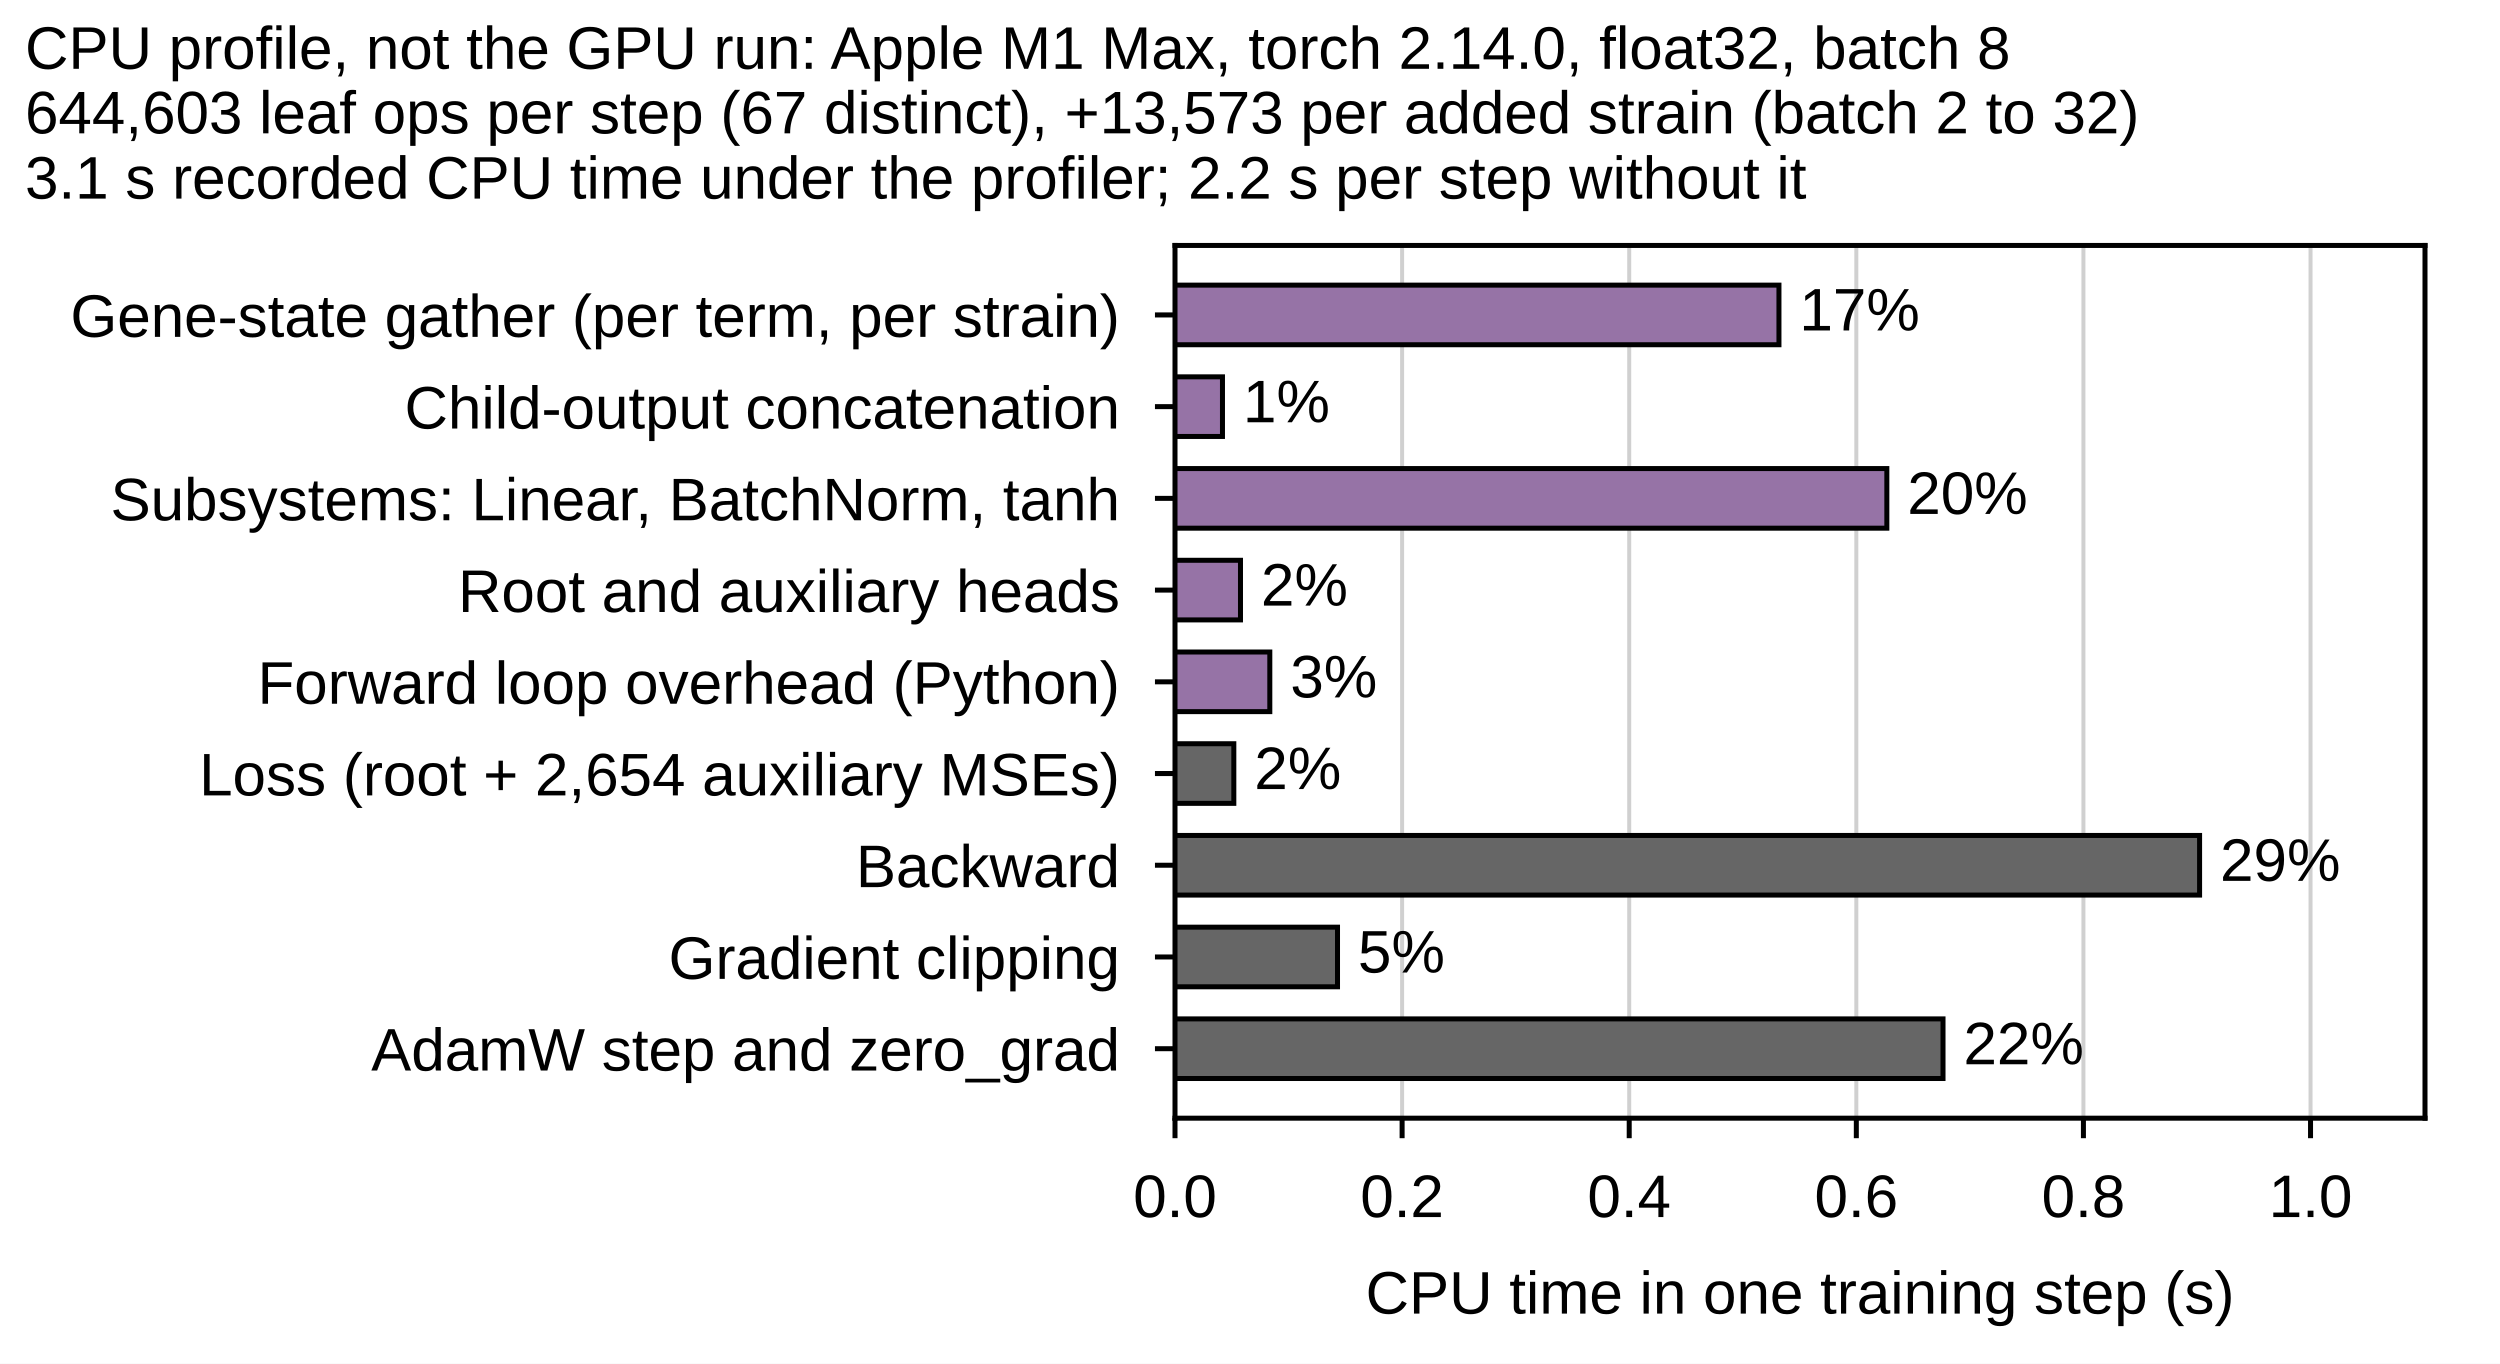
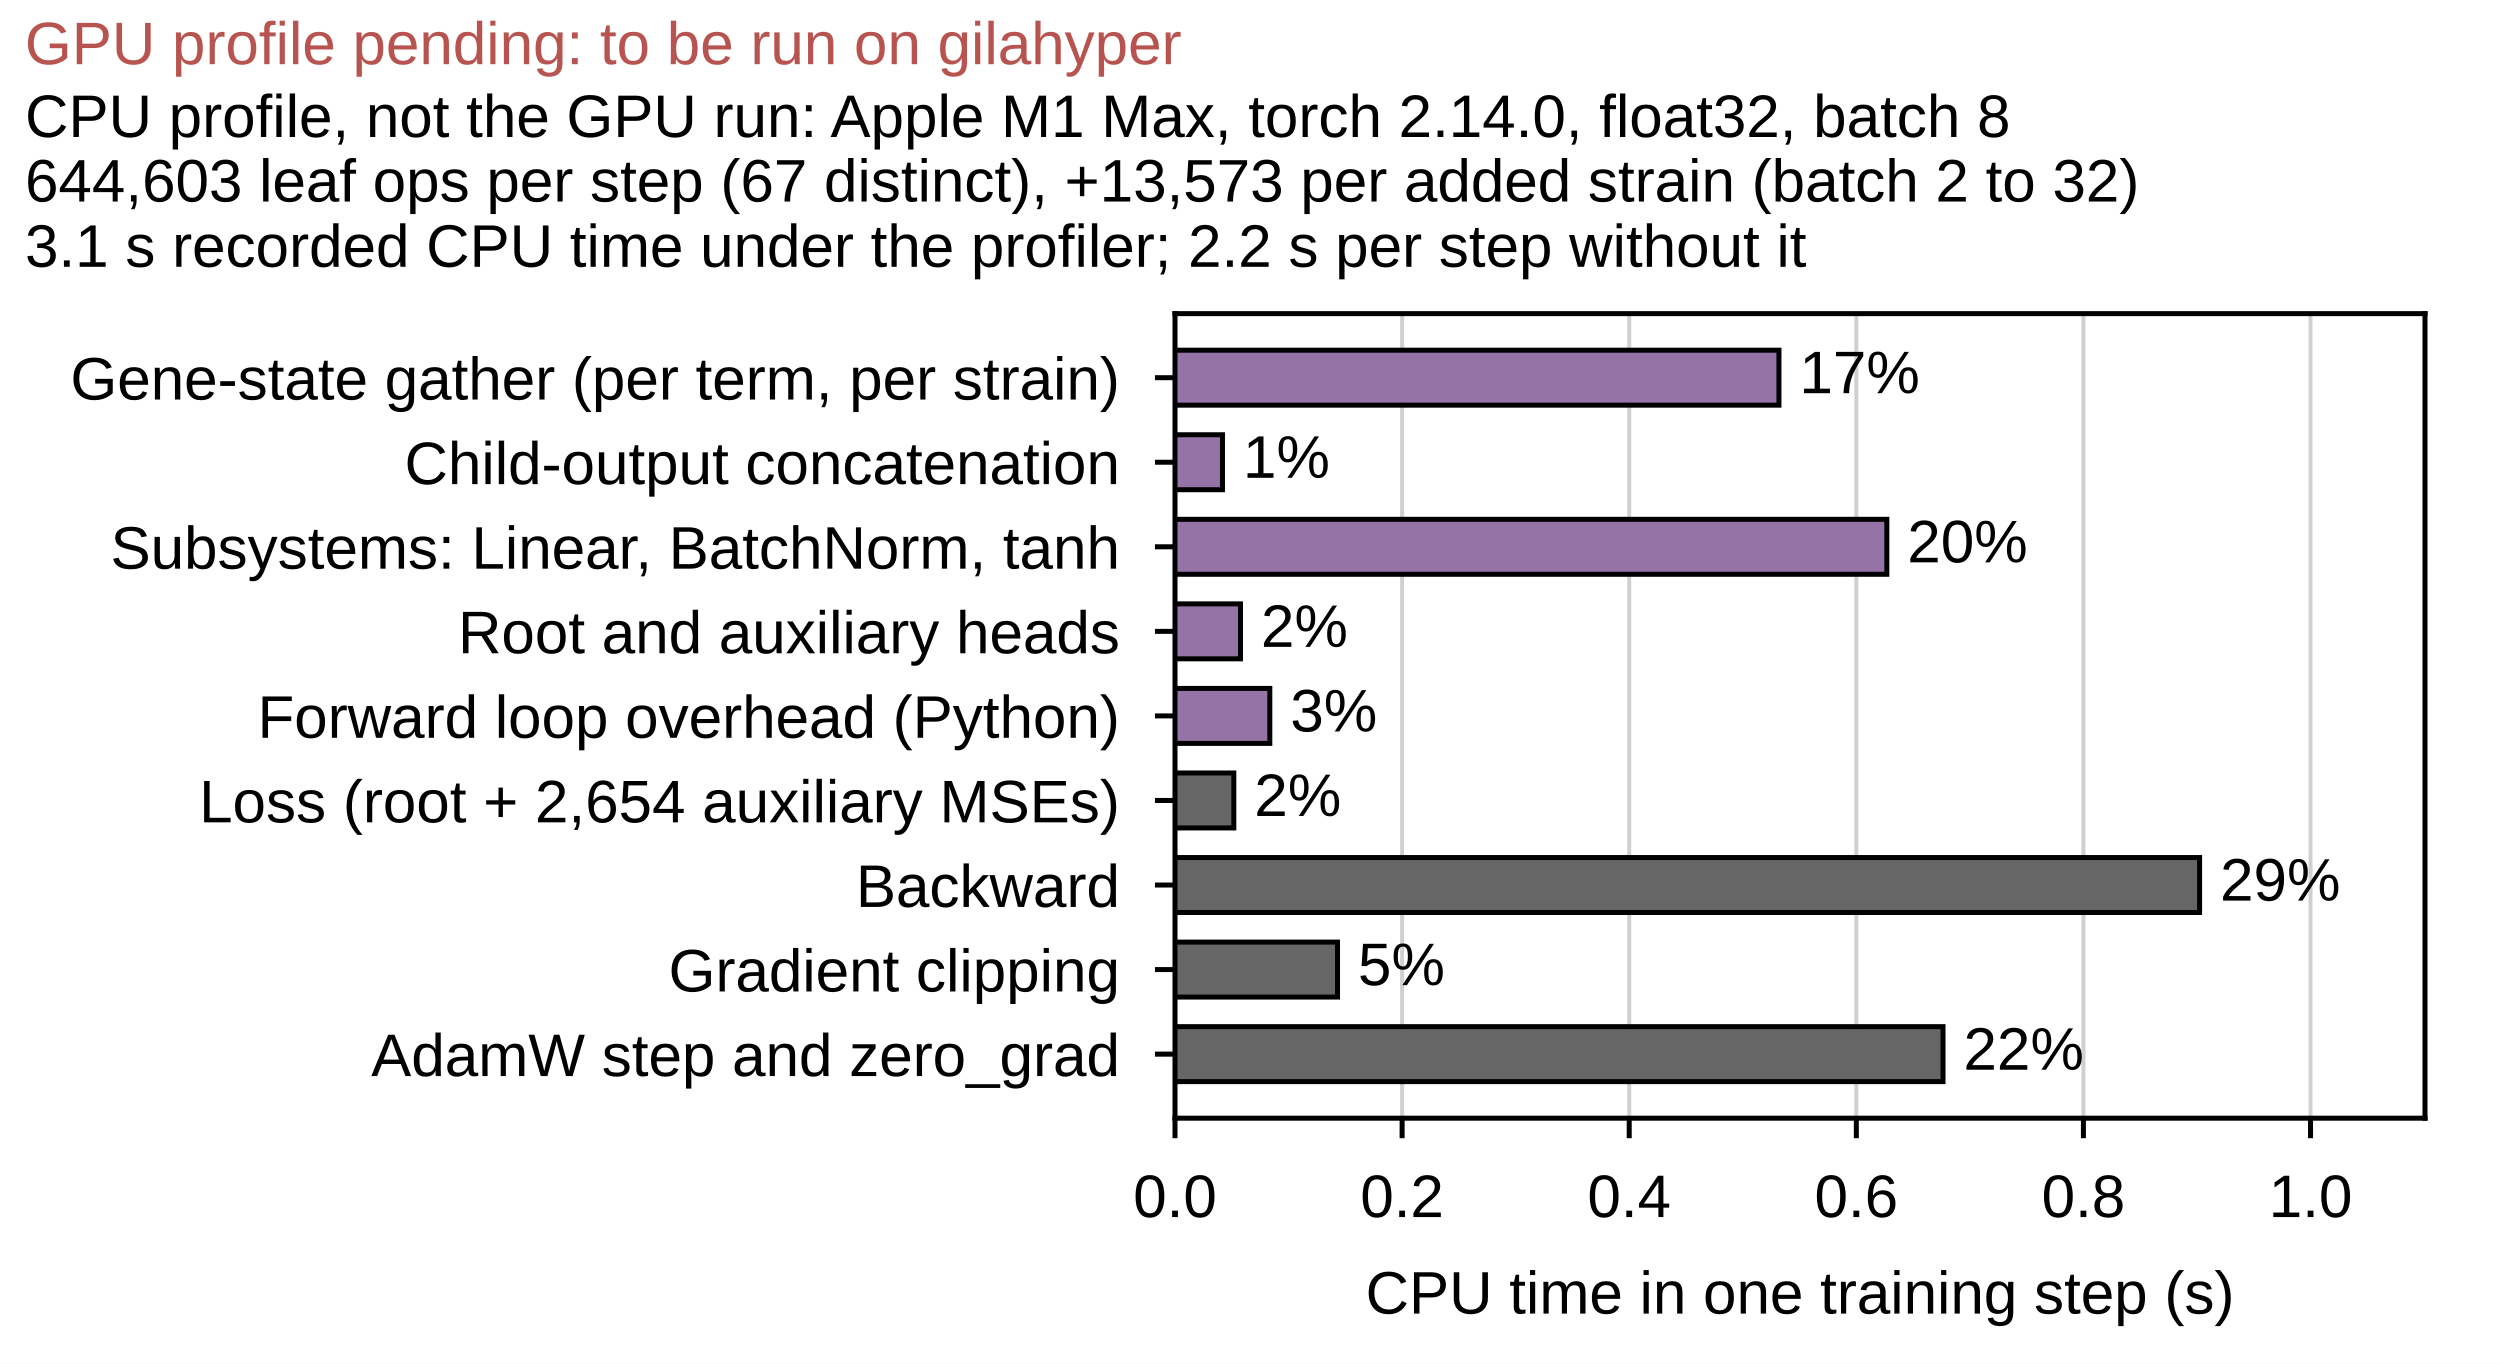
<svg xmlns="http://www.w3.org/2000/svg" xmlns:xlink="http://www.w3.org/1999/xlink" width="346.457" height="188.976" viewBox="0 0 346.457 188.976" version="1.1">
  <g transform="scale(1.388889)">
    <defs>
      <style type="text/css">*{stroke-linejoin: round; stroke-linecap: butt}</style>
    </defs>
    <g id="figure_1">
      <g id="patch_1">
        <path d="M 0 136.063  L 249.449 136.063  L 249.449 0  L 0 0  z " style="fill: #ffffff" />
      </g>
      <g id="axes_1">
        <g id="patch_2">
-           <path d="M 117.241 111.572  L 241.965 111.572  L 241.965 24.491  L 117.241 24.491  z " style="fill: #ffffff" />
+           <path d="M 117.241 111.572  L 241.965 111.572  L 241.965 31.294  L 117.241 31.294  z " style="fill: #ffffff" />
        </g>
        <g id="matplotlib.axis_1">
          <g id="xtick_1">
            <g id="line2d_1">
-               <path d="M 117.241 111.572  L 117.241 24.491  " clip-path="url(#p7284a3e231)" style="fill: none; stroke: #d0d0d0; stroke-width: 0.4; stroke-linecap: square" />
+               <path d="M 117.241 111.572  L 117.241 31.294  " clip-path="url(#pf739039dd8)" style="fill: none; stroke: #d0d0d0; stroke-width: 0.4; stroke-linecap: square" />
            </g>
            <g id="line2d_2">
              <defs>
                <path id="m9c88abc6b8" d="M 0 0  L 0 2  " style="stroke: #000000; stroke-width: 0.5" />
              </defs>
              <g>
                <use xlink:href="#m9c88abc6b8" x="117.241" y="111.572" style="stroke: #000000; stroke-width: 0.5" />
              </g>
            </g>
            <g id="text_1">
              <text style="font-size: 6px; font-family: 'Arial', 'Helvetica', 'DejaVu Sans', sans-serif; text-anchor: middle" x="117.241" y="121.44" transform="rotate(-0 117.2409 121.4398)">0.0</text>
            </g>
          </g>
          <g id="xtick_2">
            <g id="line2d_3">
-               <path d="M 139.902 111.572  L 139.902 24.491  " clip-path="url(#p7284a3e231)" style="fill: none; stroke: #d0d0d0; stroke-width: 0.4; stroke-linecap: square" />
+               <path d="M 139.902 111.572  L 139.902 31.294  " clip-path="url(#pf739039dd8)" style="fill: none; stroke: #d0d0d0; stroke-width: 0.4; stroke-linecap: square" />
            </g>
            <g id="line2d_4">
              <g>
                <use xlink:href="#m9c88abc6b8" x="139.902" y="111.572" style="stroke: #000000; stroke-width: 0.5" />
              </g>
            </g>
            <g id="text_2">
              <text style="font-size: 6px; font-family: 'Arial', 'Helvetica', 'DejaVu Sans', sans-serif; text-anchor: middle" x="139.902" y="121.44" transform="rotate(-0 139.9015 121.4398)">0.2</text>
            </g>
          </g>
          <g id="xtick_3">
            <g id="line2d_5">
-               <path d="M 162.562 111.572  L 162.562 24.491  " clip-path="url(#p7284a3e231)" style="fill: none; stroke: #d0d0d0; stroke-width: 0.4; stroke-linecap: square" />
+               <path d="M 162.562 111.572  L 162.562 31.294  " clip-path="url(#pf739039dd8)" style="fill: none; stroke: #d0d0d0; stroke-width: 0.4; stroke-linecap: square" />
            </g>
            <g id="line2d_6">
              <g>
                <use xlink:href="#m9c88abc6b8" x="162.562" y="111.572" style="stroke: #000000; stroke-width: 0.5" />
              </g>
            </g>
            <g id="text_3">
              <text style="font-size: 6px; font-family: 'Arial', 'Helvetica', 'DejaVu Sans', sans-serif; text-anchor: middle" x="162.562" y="121.44" transform="rotate(-0 162.5621 121.4398)">0.4</text>
            </g>
          </g>
          <g id="xtick_4">
            <g id="line2d_7">
-               <path d="M 185.223 111.572  L 185.223 24.491  " clip-path="url(#p7284a3e231)" style="fill: none; stroke: #d0d0d0; stroke-width: 0.4; stroke-linecap: square" />
+               <path d="M 185.223 111.572  L 185.223 31.294  " clip-path="url(#pf739039dd8)" style="fill: none; stroke: #d0d0d0; stroke-width: 0.4; stroke-linecap: square" />
            </g>
            <g id="line2d_8">
              <g>
                <use xlink:href="#m9c88abc6b8" x="185.223" y="111.572" style="stroke: #000000; stroke-width: 0.5" />
              </g>
            </g>
            <g id="text_4">
              <text style="font-size: 6px; font-family: 'Arial', 'Helvetica', 'DejaVu Sans', sans-serif; text-anchor: middle" x="185.223" y="121.44" transform="rotate(-0 185.2227 121.4398)">0.6</text>
            </g>
          </g>
          <g id="xtick_5">
            <g id="line2d_9">
-               <path d="M 207.883 111.572  L 207.883 24.491  " clip-path="url(#p7284a3e231)" style="fill: none; stroke: #d0d0d0; stroke-width: 0.4; stroke-linecap: square" />
+               <path d="M 207.883 111.572  L 207.883 31.294  " clip-path="url(#pf739039dd8)" style="fill: none; stroke: #d0d0d0; stroke-width: 0.4; stroke-linecap: square" />
            </g>
            <g id="line2d_10">
              <g>
                <use xlink:href="#m9c88abc6b8" x="207.883" y="111.572" style="stroke: #000000; stroke-width: 0.5" />
              </g>
            </g>
            <g id="text_5">
              <text style="font-size: 6px; font-family: 'Arial', 'Helvetica', 'DejaVu Sans', sans-serif; text-anchor: middle" x="207.883" y="121.44" transform="rotate(-0 207.8832 121.4398)">0.8</text>
            </g>
          </g>
          <g id="xtick_6">
            <g id="line2d_11">
-               <path d="M 230.544 111.572  L 230.544 24.491  " clip-path="url(#p7284a3e231)" style="fill: none; stroke: #d0d0d0; stroke-width: 0.4; stroke-linecap: square" />
+               <path d="M 230.544 111.572  L 230.544 31.294  " clip-path="url(#pf739039dd8)" style="fill: none; stroke: #d0d0d0; stroke-width: 0.4; stroke-linecap: square" />
            </g>
            <g id="line2d_12">
              <g>
                <use xlink:href="#m9c88abc6b8" x="230.544" y="111.572" style="stroke: #000000; stroke-width: 0.5" />
              </g>
            </g>
            <g id="text_6">
              <text style="font-size: 6px; font-family: 'Arial', 'Helvetica', 'DejaVu Sans', sans-serif; text-anchor: middle" x="230.544" y="121.44" transform="rotate(-0 230.5438 121.4398)">1.0</text>
            </g>
          </g>
          <g id="text_7">
            <text style="font-size: 6px; font-family: 'Arial', 'Helvetica', 'DejaVu Sans', sans-serif; text-anchor: middle" x="179.603" y="131.071" transform="rotate(-0 179.6031 131.0707)">CPU time in one training step (s)</text>
          </g>
        </g>
        <g id="matplotlib.axis_2">
          <g id="ytick_1">
            <g id="line2d_13">
              <defs>
                <path id="m68dd30c87d" d="M 0 0  L -2 0  " style="stroke: #000000; stroke-width: 0.5" />
              </defs>
              <g>
-                 <use xlink:href="#m68dd30c87d" x="117.241" y="31.424" style="stroke: #000000; stroke-width: 0.5" />
+                 <use xlink:href="#m68dd30c87d" x="117.241" y="37.685" style="stroke: #000000; stroke-width: 0.5" />
              </g>
            </g>
            <g id="text_8">
-               <text style="font-size: 6px; font-family: 'Arial', 'Helvetica', 'DejaVu Sans', sans-serif; text-anchor: end" x="111.741" y="33.608" transform="rotate(-0 111.7409 33.60798)">Gene-state gather (per term, per strain)</text>
+               <text style="font-size: 6px; font-family: 'Arial', 'Helvetica', 'DejaVu Sans', sans-serif; text-anchor: end" x="111.741" y="39.87" transform="rotate(-0 111.7409 39.86953)">Gene-state gather (per term, per strain)</text>
            </g>
          </g>
          <g id="ytick_2">
            <g id="line2d_14">
              <g>
-                 <use xlink:href="#m68dd30c87d" x="117.241" y="40.576" style="stroke: #000000; stroke-width: 0.5" />
+                 <use xlink:href="#m68dd30c87d" x="117.241" y="46.122" style="stroke: #000000; stroke-width: 0.5" />
              </g>
            </g>
            <g id="text_9">
-               <text style="font-size: 6px; font-family: 'Arial', 'Helvetica', 'DejaVu Sans', sans-serif; text-anchor: end" x="111.741" y="42.76" transform="rotate(-0 111.7409 42.75988)">Child-output concatenation</text>
+               <text style="font-size: 6px; font-family: 'Arial', 'Helvetica', 'DejaVu Sans', sans-serif; text-anchor: end" x="111.741" y="48.306" transform="rotate(-0 111.7409 48.30643)">Child-output concatenation</text>
            </g>
          </g>
          <g id="ytick_3">
            <g id="line2d_15">
              <g>
-                 <use xlink:href="#m68dd30c87d" x="117.241" y="49.728" style="stroke: #000000; stroke-width: 0.5" />
+                 <use xlink:href="#m68dd30c87d" x="117.241" y="54.559" style="stroke: #000000; stroke-width: 0.5" />
              </g>
            </g>
            <g id="text_10">
-               <text style="font-size: 6px; font-family: 'Arial', 'Helvetica', 'DejaVu Sans', sans-serif; text-anchor: end" x="111.741" y="51.912" transform="rotate(-0 111.7409 51.91178)">Subsystems: Linear, BatchNorm, tanh</text>
+               <text style="font-size: 6px; font-family: 'Arial', 'Helvetica', 'DejaVu Sans', sans-serif; text-anchor: end" x="111.741" y="56.743" transform="rotate(-0 111.7409 56.74334)">Subsystems: Linear, BatchNorm, tanh</text>
            </g>
          </g>
          <g id="ytick_4">
            <g id="line2d_16">
              <g>
-                 <use xlink:href="#m68dd30c87d" x="117.241" y="58.88" style="stroke: #000000; stroke-width: 0.5" />
+                 <use xlink:href="#m68dd30c87d" x="117.241" y="62.996" style="stroke: #000000; stroke-width: 0.5" />
              </g>
            </g>
            <g id="text_11">
-               <text style="font-size: 6px; font-family: 'Arial', 'Helvetica', 'DejaVu Sans', sans-serif; text-anchor: end" x="111.741" y="61.064" transform="rotate(-0 111.7409 61.06368)">Root and auxiliary heads</text>
+               <text style="font-size: 6px; font-family: 'Arial', 'Helvetica', 'DejaVu Sans', sans-serif; text-anchor: end" x="111.741" y="65.18" transform="rotate(-0 111.7409 65.18025)">Root and auxiliary heads</text>
            </g>
          </g>
          <g id="ytick_5">
            <g id="line2d_17">
              <g>
-                 <use xlink:href="#m68dd30c87d" x="117.241" y="68.031" style="stroke: #000000; stroke-width: 0.5" />
+                 <use xlink:href="#m68dd30c87d" x="117.241" y="71.433" style="stroke: #000000; stroke-width: 0.5" />
              </g>
            </g>
            <g id="text_12">
-               <text style="font-size: 6px; font-family: 'Arial', 'Helvetica', 'DejaVu Sans', sans-serif; text-anchor: end" x="111.741" y="70.216" transform="rotate(-0 111.7409 70.21558)">Forward loop overhead (Python)</text>
+               <text style="font-size: 6px; font-family: 'Arial', 'Helvetica', 'DejaVu Sans', sans-serif; text-anchor: end" x="111.741" y="73.617" transform="rotate(-0 111.7409 73.61715)">Forward loop overhead (Python)</text>
            </g>
          </g>
          <g id="ytick_6">
            <g id="line2d_18">
              <g>
-                 <use xlink:href="#m68dd30c87d" x="117.241" y="77.183" style="stroke: #000000; stroke-width: 0.5" />
+                 <use xlink:href="#m68dd30c87d" x="117.241" y="79.87" style="stroke: #000000; stroke-width: 0.5" />
              </g>
            </g>
            <g id="text_13">
-               <text style="font-size: 6px; font-family: 'Arial', 'Helvetica', 'DejaVu Sans', sans-serif; text-anchor: end" x="111.741" y="79.367" transform="rotate(-0 111.7409 79.36748)">Loss (root + 2,654 auxiliary MSEs)</text>
+               <text style="font-size: 6px; font-family: 'Arial', 'Helvetica', 'DejaVu Sans', sans-serif; text-anchor: end" x="111.741" y="82.054" transform="rotate(-0 111.7409 82.05406)">Loss (root + 2,654 auxiliary MSEs)</text>
            </g>
          </g>
          <g id="ytick_7">
            <g id="line2d_19">
              <g>
-                 <use xlink:href="#m68dd30c87d" x="117.241" y="86.335" style="stroke: #000000; stroke-width: 0.5" />
+                 <use xlink:href="#m68dd30c87d" x="117.241" y="88.307" style="stroke: #000000; stroke-width: 0.5" />
              </g>
            </g>
            <g id="text_14">
-               <text style="font-size: 6px; font-family: 'Arial', 'Helvetica', 'DejaVu Sans', sans-serif; text-anchor: end" x="111.741" y="88.519" transform="rotate(-0 111.7409 88.51937)">Backward</text>
+               <text style="font-size: 6px; font-family: 'Arial', 'Helvetica', 'DejaVu Sans', sans-serif; text-anchor: end" x="111.741" y="90.491" transform="rotate(-0 111.7409 90.49097)">Backward</text>
            </g>
          </g>
          <g id="ytick_8">
            <g id="line2d_20">
              <g>
-                 <use xlink:href="#m68dd30c87d" x="117.241" y="95.487" style="stroke: #000000; stroke-width: 0.5" />
+                 <use xlink:href="#m68dd30c87d" x="117.241" y="96.744" style="stroke: #000000; stroke-width: 0.5" />
              </g>
            </g>
            <g id="text_15">
-               <text style="font-size: 6px; font-family: 'Arial', 'Helvetica', 'DejaVu Sans', sans-serif; text-anchor: end" x="111.741" y="97.671" transform="rotate(-0 111.7409 97.67127)">Gradient clipping</text>
+               <text style="font-size: 6px; font-family: 'Arial', 'Helvetica', 'DejaVu Sans', sans-serif; text-anchor: end" x="111.741" y="98.928" transform="rotate(-0 111.7409 98.92787)">Gradient clipping</text>
            </g>
          </g>
          <g id="ytick_9">
            <g id="line2d_21">
              <g>
-                 <use xlink:href="#m68dd30c87d" x="117.241" y="104.639" style="stroke: #000000; stroke-width: 0.5" />
+                 <use xlink:href="#m68dd30c87d" x="117.241" y="105.181" style="stroke: #000000; stroke-width: 0.5" />
              </g>
            </g>
            <g id="text_16">
-               <text style="font-size: 6px; font-family: 'Arial', 'Helvetica', 'DejaVu Sans', sans-serif; text-anchor: end" x="111.741" y="106.823" transform="rotate(-0 111.7409 106.8232)">AdamW step and zero_grad</text>
+               <text style="font-size: 6px; font-family: 'Arial', 'Helvetica', 'DejaVu Sans', sans-serif; text-anchor: end" x="111.741" y="107.365" transform="rotate(-0 111.7409 107.3648)">AdamW step and zero_grad</text>
            </g>
          </g>
        </g>
        <g id="patch_3">
-           <path d="M 117.241 111.572  L 117.241 24.491  " style="fill: none; stroke: #000000; stroke-width: 0.5; stroke-linejoin: miter; stroke-linecap: square" />
+           <path d="M 117.241 111.572  L 117.241 31.294  " style="fill: none; stroke: #000000; stroke-width: 0.5; stroke-linejoin: miter; stroke-linecap: square" />
        </g>
        <g id="patch_4">
-           <path d="M 241.965 111.572  L 241.965 24.491  " style="fill: none; stroke: #000000; stroke-width: 0.5; stroke-linejoin: miter; stroke-linecap: square" />
+           <path d="M 241.965 111.572  L 241.965 31.294  " style="fill: none; stroke: #000000; stroke-width: 0.5; stroke-linejoin: miter; stroke-linecap: square" />
        </g>
        <g id="patch_5">
          <path d="M 117.241 111.572  L 241.965 111.572  " style="fill: none; stroke: #000000; stroke-width: 0.5; stroke-linejoin: miter; stroke-linecap: square" />
        </g>
        <g id="patch_6">
-           <path d="M 117.241 24.491  L 241.965 24.491  " style="fill: none; stroke: #000000; stroke-width: 0.5; stroke-linejoin: miter; stroke-linecap: square" />
+           <path d="M 117.241 31.294  L 241.965 31.294  " style="fill: none; stroke: #000000; stroke-width: 0.5; stroke-linejoin: miter; stroke-linecap: square" />
        </g>
        <g id="patch_7">
-           <path d="M 117.241 34.398  L 177.503 34.398  L 177.503 28.45  L 117.241 28.45  z " clip-path="url(#p7284a3e231)" style="fill: #9673a6; stroke: #000000; stroke-width: 0.5; stroke-linejoin: miter" />
+           <path d="M 117.241 40.427  L 177.503 40.427  L 177.503 34.943  L 117.241 34.943  z " clip-path="url(#pf739039dd8)" style="fill: #9673a6; stroke: #000000; stroke-width: 0.5; stroke-linejoin: miter" />
        </g>
        <g id="patch_8">
-           <path d="M 117.241 43.55  L 121.978 43.55  L 121.978 37.601  L 117.241 37.601  z " clip-path="url(#p7284a3e231)" style="fill: #9673a6; stroke: #000000; stroke-width: 0.5; stroke-linejoin: miter" />
+           <path d="M 117.241 48.864  L 121.978 48.864  L 121.978 43.38  L 117.241 43.38  z " clip-path="url(#pf739039dd8)" style="fill: #9673a6; stroke: #000000; stroke-width: 0.5; stroke-linejoin: miter" />
        </g>
        <g id="patch_9">
-           <path d="M 117.241 52.702  L 188.268 52.702  L 188.268 46.753  L 117.241 46.753  z " clip-path="url(#p7284a3e231)" style="fill: #9673a6; stroke: #000000; stroke-width: 0.5; stroke-linejoin: miter" />
+           <path d="M 117.241 57.301  L 188.268 57.301  L 188.268 51.817  L 117.241 51.817  z " clip-path="url(#pf739039dd8)" style="fill: #9673a6; stroke: #000000; stroke-width: 0.5; stroke-linejoin: miter" />
        </g>
        <g id="patch_10">
-           <path d="M 117.241 61.854  L 123.775 61.854  L 123.775 55.905  L 117.241 55.905  z " clip-path="url(#p7284a3e231)" style="fill: #9673a6; stroke: #000000; stroke-width: 0.5; stroke-linejoin: miter" />
+           <path d="M 117.241 65.738  L 123.775 65.738  L 123.775 60.254  L 117.241 60.254  z " clip-path="url(#pf739039dd8)" style="fill: #9673a6; stroke: #000000; stroke-width: 0.5; stroke-linejoin: miter" />
        </g>
        <g id="patch_11">
-           <path d="M 117.241 71.006  L 126.701 71.006  L 126.701 65.057  L 117.241 65.057  z " clip-path="url(#p7284a3e231)" style="fill: #9673a6; stroke: #000000; stroke-width: 0.5; stroke-linejoin: miter" />
+           <path d="M 117.241 74.175  L 126.701 74.175  L 126.701 68.691  L 117.241 68.691  z " clip-path="url(#pf739039dd8)" style="fill: #9673a6; stroke: #000000; stroke-width: 0.5; stroke-linejoin: miter" />
        </g>
        <g id="patch_12">
-           <path d="M 117.241 80.158  L 123.11 80.158  L 123.11 74.209  L 117.241 74.209  z " clip-path="url(#p7284a3e231)" style="fill: #666666; stroke: #000000; stroke-width: 0.5; stroke-linejoin: miter" />
+           <path d="M 117.241 82.612  L 123.11 82.612  L 123.11 77.128  L 117.241 77.128  z " clip-path="url(#pf739039dd8)" style="fill: #666666; stroke: #000000; stroke-width: 0.5; stroke-linejoin: miter" />
        </g>
        <g id="patch_13">
-           <path d="M 117.241 89.31  L 219.474 89.31  L 219.474 83.361  L 117.241 83.361  z " clip-path="url(#p7284a3e231)" style="fill: #666666; stroke: #000000; stroke-width: 0.5; stroke-linejoin: miter" />
+           <path d="M 117.241 91.049  L 219.474 91.049  L 219.474 85.565  L 117.241 85.565  z " clip-path="url(#pf739039dd8)" style="fill: #666666; stroke: #000000; stroke-width: 0.5; stroke-linejoin: miter" />
        </g>
        <g id="patch_14">
-           <path d="M 117.241 98.462  L 133.456 98.462  L 133.456 92.513  L 117.241 92.513  z " clip-path="url(#p7284a3e231)" style="fill: #666666; stroke: #000000; stroke-width: 0.5; stroke-linejoin: miter" />
+           <path d="M 117.241 99.486  L 133.456 99.486  L 133.456 94.002  L 117.241 94.002  z " clip-path="url(#pf739039dd8)" style="fill: #666666; stroke: #000000; stroke-width: 0.5; stroke-linejoin: miter" />
        </g>
        <g id="patch_15">
-           <path d="M 117.241 107.613  L 193.873 107.613  L 193.873 101.665  L 117.241 101.665  z " clip-path="url(#p7284a3e231)" style="fill: #666666; stroke: #000000; stroke-width: 0.5; stroke-linejoin: miter" />
+           <path d="M 117.241 107.923  L 193.873 107.923  L 193.873 102.439  L 117.241 102.439  z " clip-path="url(#pf739039dd8)" style="fill: #666666; stroke: #000000; stroke-width: 0.5; stroke-linejoin: miter" />
        </g>
        <g id="text_17">
-           <text style="font-size: 6px; font-family: 'Arial', 'Helvetica', 'DejaVu Sans', sans-serif; text-anchor: start" x="179.548" y="32.977" transform="rotate(-0 179.5475 32.97664)">17%</text>
+           <text style="font-size: 6px; font-family: 'Arial', 'Helvetica', 'DejaVu Sans', sans-serif; text-anchor: start" x="179.548" y="39.238" transform="rotate(-0 179.5475 39.23818)">17%</text>
        </g>
        <g id="text_18">
-           <text style="font-size: 6px; font-family: 'Arial', 'Helvetica', 'DejaVu Sans', sans-serif; text-anchor: start" x="124.022" y="42.129" transform="rotate(-0 124.0225 42.12853)">1%</text>
+           <text style="font-size: 6px; font-family: 'Arial', 'Helvetica', 'DejaVu Sans', sans-serif; text-anchor: start" x="124.022" y="47.675" transform="rotate(-0 124.0225 47.67509)">1%</text>
        </g>
        <g id="text_19">
-           <text style="font-size: 6px; font-family: 'Arial', 'Helvetica', 'DejaVu Sans', sans-serif; text-anchor: start" x="190.312" y="51.28" transform="rotate(-0 190.3123 51.28043)">20%</text>
+           <text style="font-size: 6px; font-family: 'Arial', 'Helvetica', 'DejaVu Sans', sans-serif; text-anchor: start" x="190.312" y="56.112" transform="rotate(-0 190.3123 56.11199)">20%</text>
        </g>
        <g id="text_20">
-           <text style="font-size: 6px; font-family: 'Arial', 'Helvetica', 'DejaVu Sans', sans-serif; text-anchor: start" x="125.819" y="60.432" transform="rotate(-0 125.8194 60.43233)">2%</text>
+           <text style="font-size: 6px; font-family: 'Arial', 'Helvetica', 'DejaVu Sans', sans-serif; text-anchor: start" x="125.819" y="64.549" transform="rotate(-0 125.8194 64.5489)">2%</text>
        </g>
        <g id="text_21">
-           <text style="font-size: 6px; font-family: 'Arial', 'Helvetica', 'DejaVu Sans', sans-serif; text-anchor: start" x="128.745" y="69.584" transform="rotate(-0 128.7453 69.58423)">3%</text>
+           <text style="font-size: 6px; font-family: 'Arial', 'Helvetica', 'DejaVu Sans', sans-serif; text-anchor: start" x="128.745" y="72.986" transform="rotate(-0 128.7453 72.9858)">3%</text>
        </g>
        <g id="text_22">
-           <text style="font-size: 6px; font-family: 'Arial', 'Helvetica', 'DejaVu Sans', sans-serif; text-anchor: start" x="125.155" y="78.736" transform="rotate(-0 125.1549 78.73613)">2%</text>
+           <text style="font-size: 6px; font-family: 'Arial', 'Helvetica', 'DejaVu Sans', sans-serif; text-anchor: start" x="125.155" y="81.423" transform="rotate(-0 125.1549 81.42271)">2%</text>
        </g>
        <g id="text_23">
-           <text style="font-size: 6px; font-family: 'Arial', 'Helvetica', 'DejaVu Sans', sans-serif; text-anchor: start" x="221.519" y="87.888" transform="rotate(-0 221.5187 87.88803)">29%</text>
+           <text style="font-size: 6px; font-family: 'Arial', 'Helvetica', 'DejaVu Sans', sans-serif; text-anchor: start" x="221.519" y="89.86" transform="rotate(-0 221.5187 89.85962)">29%</text>
        </g>
        <g id="text_24">
-           <text style="font-size: 6px; font-family: 'Arial', 'Helvetica', 'DejaVu Sans', sans-serif; text-anchor: start" x="135.501" y="97.04" transform="rotate(-0 135.5011 97.03993)">5%</text>
+           <text style="font-size: 6px; font-family: 'Arial', 'Helvetica', 'DejaVu Sans', sans-serif; text-anchor: start" x="135.501" y="98.297" transform="rotate(-0 135.5011 98.29653)">5%</text>
        </g>
        <g id="text_25">
-           <text style="font-size: 6px; font-family: 'Arial', 'Helvetica', 'DejaVu Sans', sans-serif; text-anchor: start" x="195.917" y="106.192" transform="rotate(-0 195.9173 106.1918)">22%</text>
+           <text style="font-size: 6px; font-family: 'Arial', 'Helvetica', 'DejaVu Sans', sans-serif; text-anchor: start" x="195.917" y="106.733" transform="rotate(-0 195.9173 106.7334)">22%</text>
        </g>
      </g>
      <g id="text_26">
-         <text style="font-size: 6px; font-family: 'Arial', 'Helvetica', 'DejaVu Sans', sans-serif" transform="translate(2.494488 6.866345)">CPU profile, not the GPU run: Apple M1 Max, torch 2.14.0, float32, batch 8</text>
-         <text style="font-size: 6px; font-family: 'Arial', 'Helvetica', 'DejaVu Sans', sans-serif" transform="translate(2.494488 13.30668)">644,603 leaf ops per step (67 distinct), +13,573 per added strain (batch 2 to 32)</text>
-         <text style="font-size: 6px; font-family: 'Arial', 'Helvetica', 'DejaVu Sans', sans-serif" transform="translate(2.494488 19.81732)">3.1 s recorded CPU time under the profiler; 2.2 s per step without it</text>
+         <text style="font-size: 6px; font-family: 'Arial', 'Helvetica', 'DejaVu Sans', sans-serif; text-anchor: start; fill: #b85450" x="2.494" y="6.409" transform="rotate(-0 2.494488 6.409109)">GPU profile pending: to be run on gilahyper</text>
+       </g>
+       <g id="text_27">
+         <text style="font-size: 6px; font-family: 'Arial', 'Helvetica', 'DejaVu Sans', sans-serif" transform="translate(2.494488 13.66949)">CPU profile, not the GPU run: Apple M1 Max, torch 2.14.0, float32, batch 8</text>
+         <text style="font-size: 6px; font-family: 'Arial', 'Helvetica', 'DejaVu Sans', sans-serif" transform="translate(2.494488 20.10983)">644,603 leaf ops per step (67 distinct), +13,573 per added strain (batch 2 to 32)</text>
+         <text style="font-size: 6px; font-family: 'Arial', 'Helvetica', 'DejaVu Sans', sans-serif" transform="translate(2.494488 26.62047)">3.1 s recorded CPU time under the profiler; 2.2 s per step without it</text>
      </g>
    </g>
    <defs>
-       <clipPath id="p7284a3e231">
-         <rect x="117.241" y="24.491" width="124.724" height="87.08" />
+       <clipPath id="pf739039dd8">
+         <rect x="117.241" y="31.294" width="124.724" height="80.277" />
      </clipPath>
    </defs>
  </g>
</svg>
